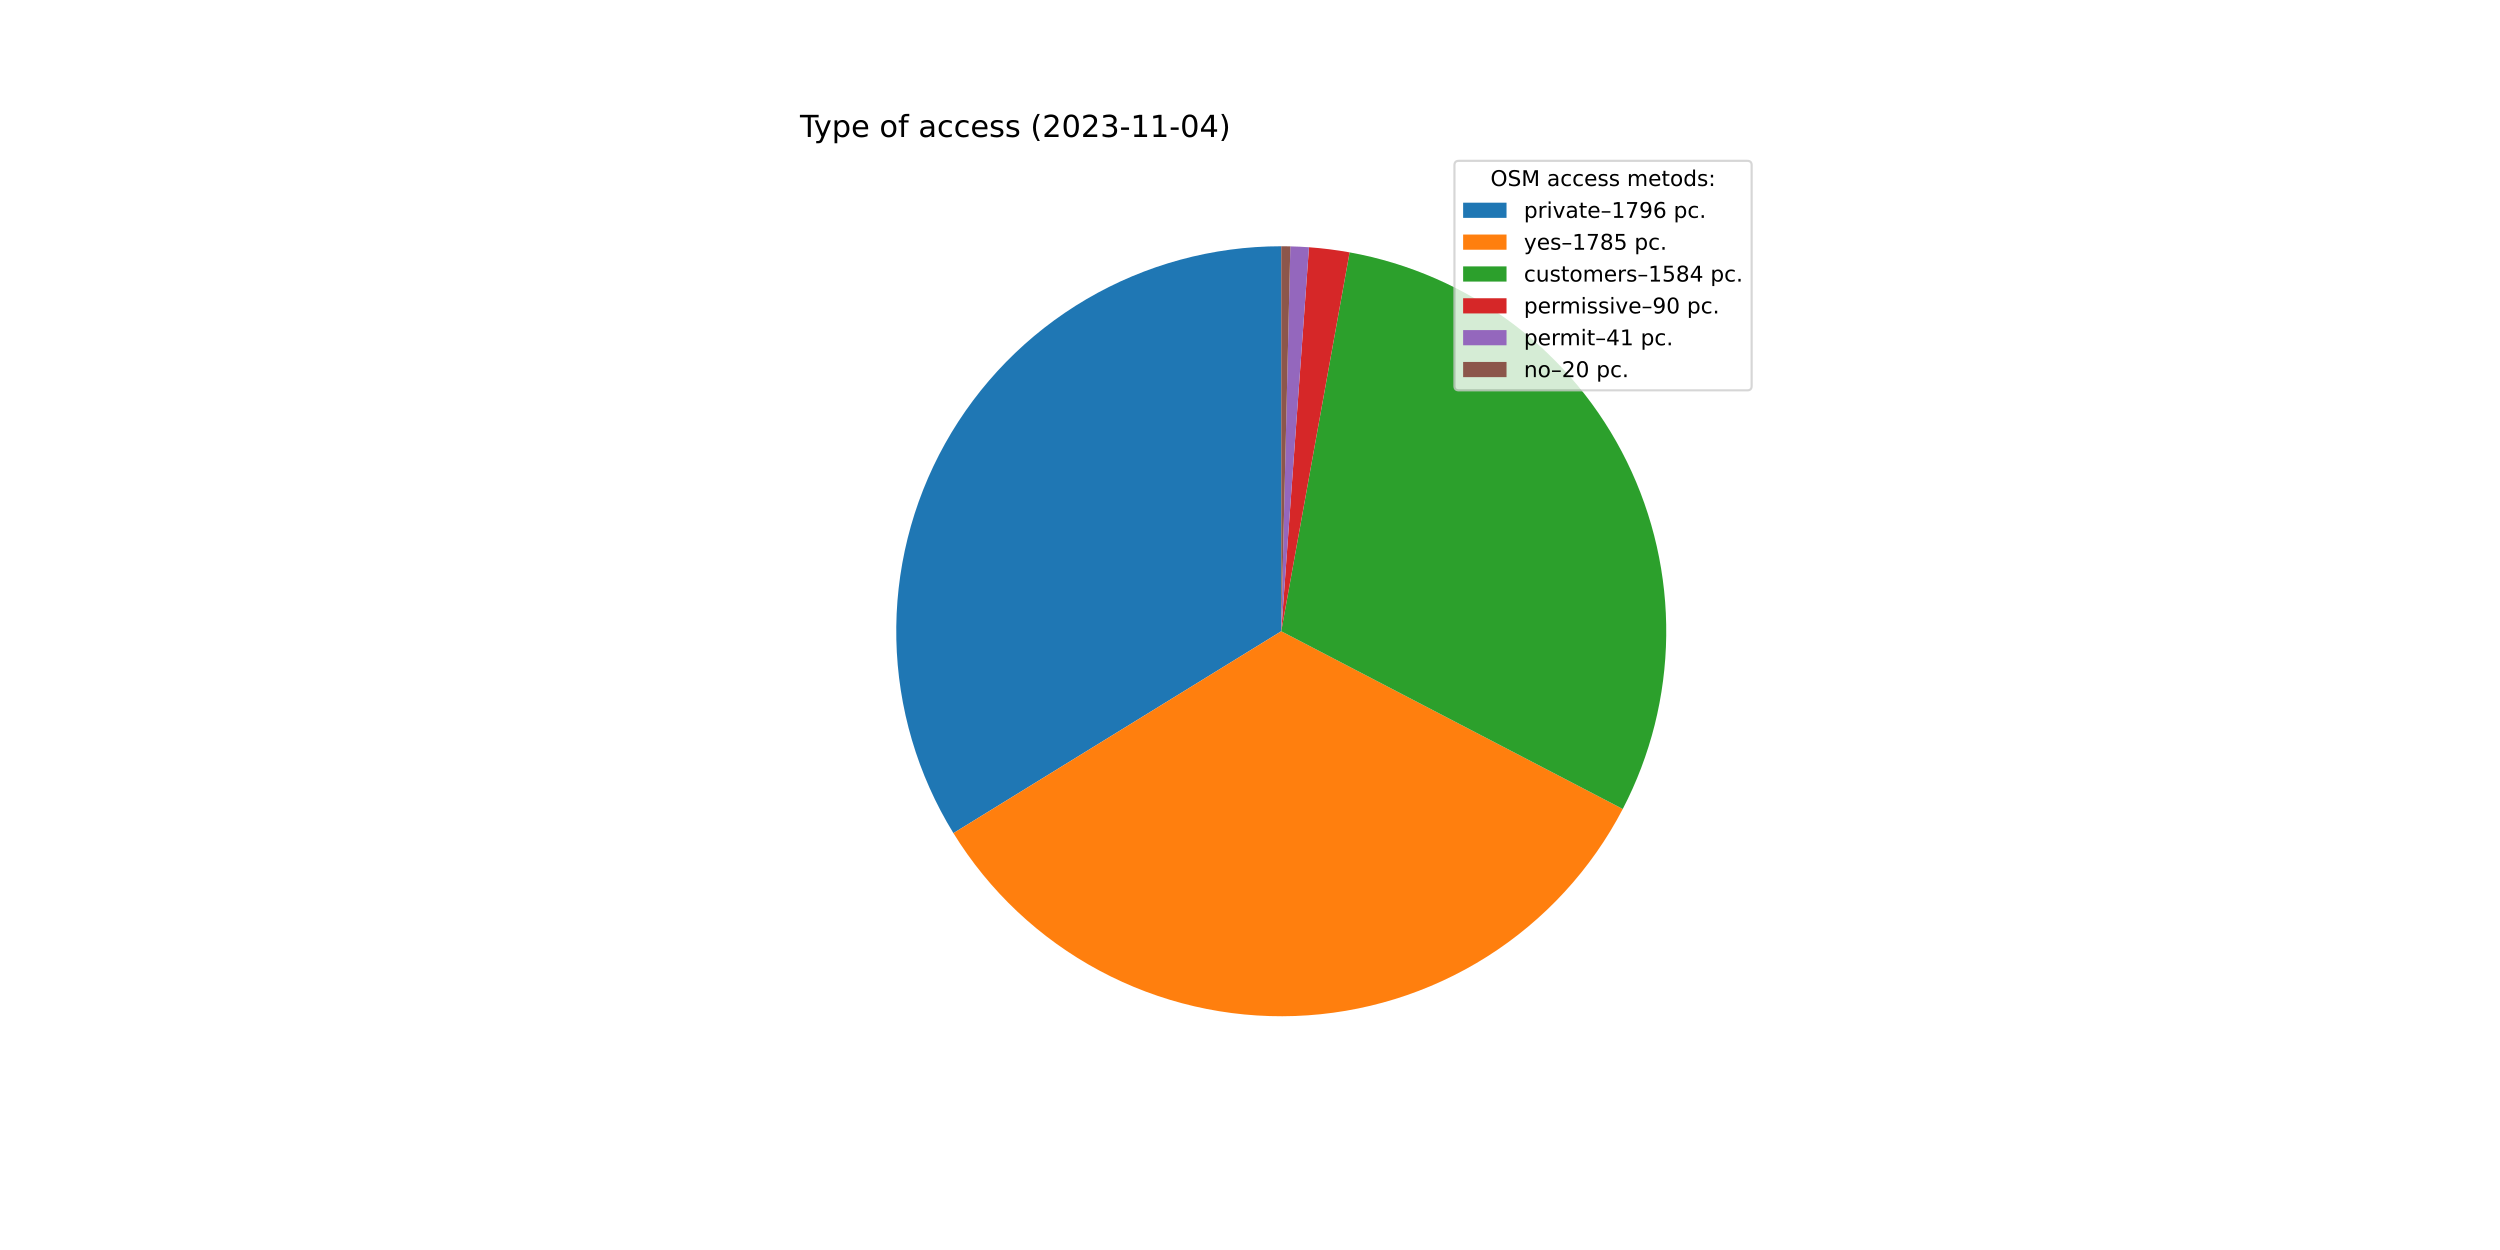
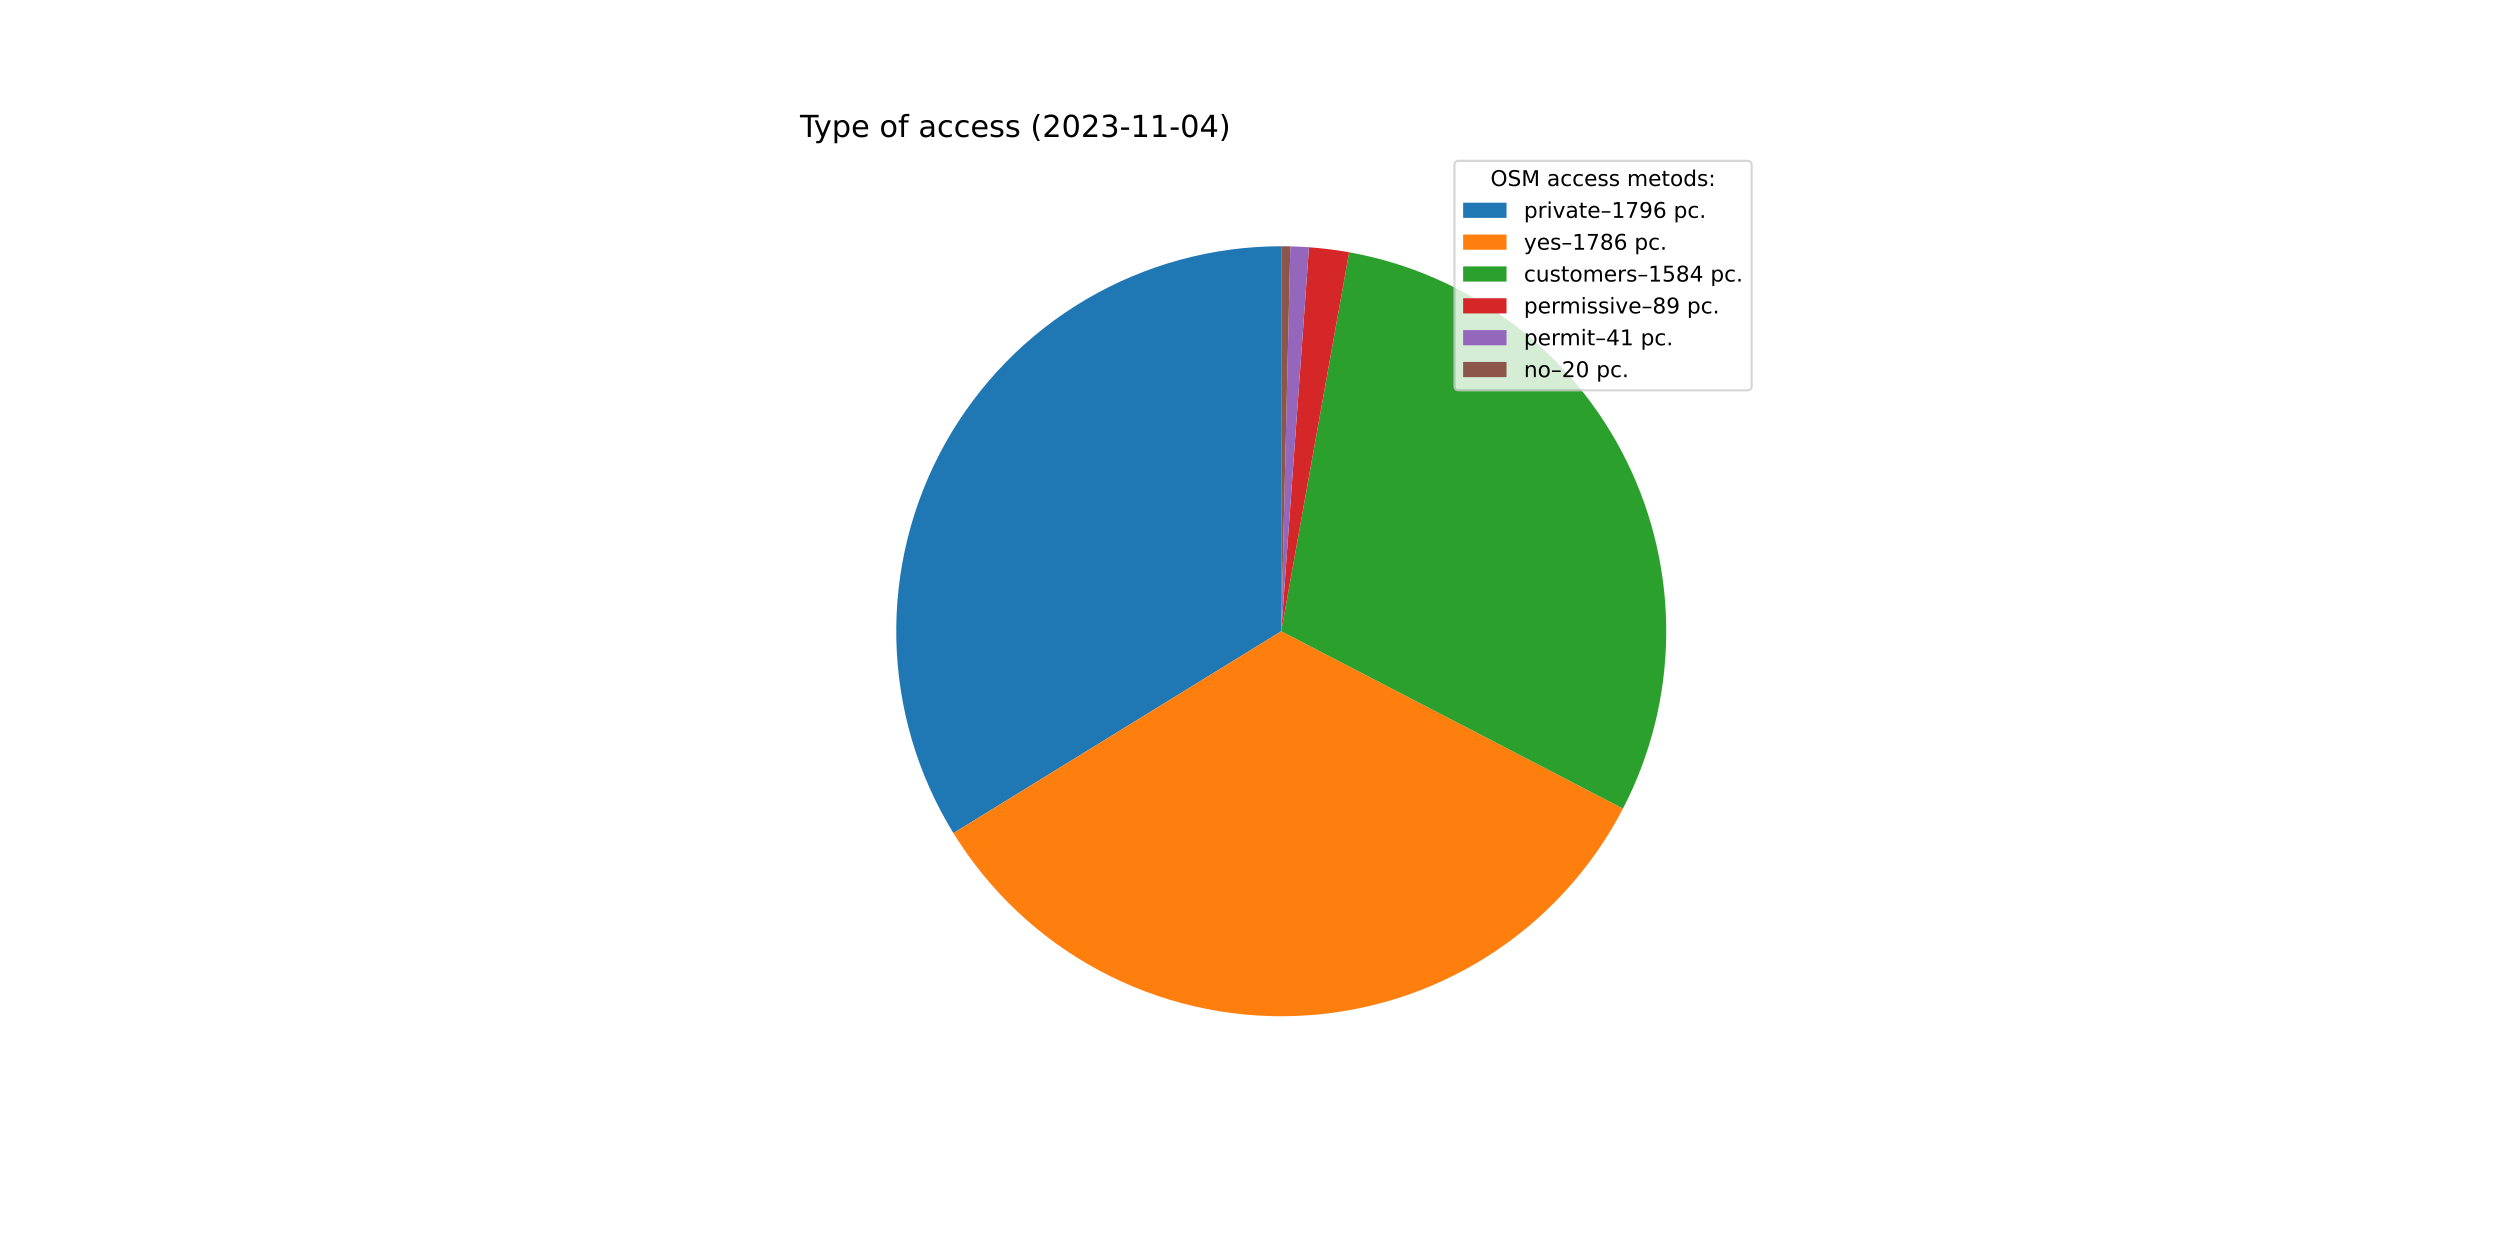
<svg xmlns="http://www.w3.org/2000/svg" xmlns:xlink="http://www.w3.org/1999/xlink" width="1152pt" height="576pt" viewBox="0 0 1152 576" version="1.1">
  <defs>
    <style type="text/css">*{stroke-linejoin: round; stroke-linecap: butt}</style>
  </defs>
  <g id="figure_1">
    <g id="patch_1">
      <path d="M 0 576  L 1152 576  L 1152 0  L 0 0  z " style="fill: #ffffff" />
    </g>
    <g id="axes_1">
      <g id="patch_2">
        <path d="M 590.4 113.472  C 558.834 113.472 527.833 121.897 500.609 137.873  C 473.384 153.849 450.911 176.806 435.518 204.364  C 420.124 231.922 412.361 263.095 413.032 294.654  C 413.704 326.213 422.786 357.028 439.338 383.906  L 590.4 290.88  L 590.4 113.472  z " style="fill: #1f77b4" />
      </g>
      <g id="patch_3">
-         <path d="M 439.338 383.906  C 455.787 410.618 479.031 432.494 506.69 447.297  C 534.348 462.099 565.444 469.303 596.794 468.173  C 628.144 467.042 658.64 457.616 685.161 440.86  C 711.681 424.104 733.288 400.61 747.771 372.782  L 590.4 290.88  L 439.338 383.906  z " style="fill: #ff7f0e" />
+         <path d="M 439.338 383.906  C 455.797 410.633 479.057 432.519 506.736 447.321  C 534.414 462.124 565.532 469.319 596.899 468.169  C 628.266 467.019 658.773 457.565 685.293 440.776  C 711.814 423.987 733.41 400.456 747.868 372.596  L 590.4 290.88  L 439.338 383.906  z " style="fill: #ff7f0e" />
      </g>
      <g id="patch_4">
-         <path d="M 747.771 372.782  C 760.607 348.119 767.467 320.779 767.796 292.977  C 768.124 265.175 761.912 237.681 749.663 212.72  C 737.413 187.76 719.466 166.025 697.273 149.276  C 675.08 132.526 649.257 121.226 621.895 116.29  L 590.4 290.88  L 747.771 372.782  z " style="fill: #2ca02c" />
+         <path d="M 747.868 372.596  C 760.675 347.917 767.502 320.57 767.798 292.767  C 768.094 264.965 761.849 237.478 749.57 212.532  C 737.291 187.586 719.318 165.873 697.105 149.149  C 674.893 132.426 649.057 121.156 621.688 116.253  L 590.4 290.88  L 747.868 372.596  z " style="fill: #2ca02c" />
      </g>
      <g id="patch_5">
-         <path d="M 621.895 116.29  C 618.799 115.732 615.689 115.256 612.569 114.863  C 609.448 114.469 606.317 114.159 603.18 113.933  L 590.4 290.88  L 621.895 116.29  z " style="fill: #d62728" />
+         <path d="M 621.688 116.253  C 618.627 115.704 615.551 115.236 612.465 114.849  C 609.378 114.463 606.282 114.157 603.18 113.933  L 590.4 290.88  L 621.688 116.253  z " style="fill: #d62728" />
      </g>
      <g id="patch_6">
        <path d="M 603.18 113.933  C 601.751 113.83 600.32 113.744 598.889 113.675  C 597.458 113.607 596.026 113.555 594.593 113.522  L 590.4 290.88  L 603.18 113.933  z " style="fill: #9467bd" />
      </g>
      <g id="patch_7">
        <path d="M 594.593 113.522  C 593.895 113.505 593.196 113.493 592.497 113.484  C 591.798 113.476 591.099 113.472 590.4 113.472  L 590.4 290.88  L 594.593 113.522  z " style="fill: #8c564b" />
      </g>
      <g id="matplotlib.axis_1" />
      <g id="matplotlib.axis_2" />
      <g id="text_1">
        <g transform="translate(368.64 63.12)scale(0.14 -0.14)">
          <defs>
            <path id="DejaVuSans-54" d="M -19 4666  L 3928 4666  L 3928 4134  L 2272 4134  L 2272 0  L 1638 0  L 1638 4134  L -19 4134  L -19 4666  z " transform="scale(0.015625)" />
            <path id="DejaVuSans-79" d="M 2059 -325  Q 1816 -950 1584 -1140  Q 1353 -1331 966 -1331  L 506 -1331  L 506 -850  L 844 -850  Q 1081 -850 1212 -737  Q 1344 -625 1503 -206  L 1606 56  L 191 3500  L 800 3500  L 1894 763  L 2988 3500  L 3597 3500  L 2059 -325  z " transform="scale(0.015625)" />
            <path id="DejaVuSans-70" d="M 1159 525  L 1159 -1331  L 581 -1331  L 581 3500  L 1159 3500  L 1159 2969  Q 1341 3281 1617 3432  Q 1894 3584 2278 3584  Q 2916 3584 3314 3078  Q 3713 2572 3713 1747  Q 3713 922 3314 415  Q 2916 -91 2278 -91  Q 1894 -91 1617 61  Q 1341 213 1159 525  z M 3116 1747  Q 3116 2381 2855 2742  Q 2594 3103 2138 3103  Q 1681 3103 1420 2742  Q 1159 2381 1159 1747  Q 1159 1113 1420 752  Q 1681 391 2138 391  Q 2594 391 2855 752  Q 3116 1113 3116 1747  z " transform="scale(0.015625)" />
            <path id="DejaVuSans-65" d="M 3597 1894  L 3597 1613  L 953 1613  Q 991 1019 1311 708  Q 1631 397 2203 397  Q 2534 397 2845 478  Q 3156 559 3463 722  L 3463 178  Q 3153 47 2828 -22  Q 2503 -91 2169 -91  Q 1331 -91 842 396  Q 353 884 353 1716  Q 353 2575 817 3079  Q 1281 3584 2069 3584  Q 2775 3584 3186 3129  Q 3597 2675 3597 1894  z M 3022 2063  Q 3016 2534 2758 2815  Q 2500 3097 2075 3097  Q 1594 3097 1305 2825  Q 1016 2553 972 2059  L 3022 2063  z " transform="scale(0.015625)" />
            <path id="DejaVuSans-20" transform="scale(0.015625)" />
            <path id="DejaVuSans-6f" d="M 1959 3097  Q 1497 3097 1228 2736  Q 959 2375 959 1747  Q 959 1119 1226 758  Q 1494 397 1959 397  Q 2419 397 2687 759  Q 2956 1122 2956 1747  Q 2956 2369 2687 2733  Q 2419 3097 1959 3097  z M 1959 3584  Q 2709 3584 3137 3096  Q 3566 2609 3566 1747  Q 3566 888 3137 398  Q 2709 -91 1959 -91  Q 1206 -91 779 398  Q 353 888 353 1747  Q 353 2609 779 3096  Q 1206 3584 1959 3584  z " transform="scale(0.015625)" />
            <path id="DejaVuSans-66" d="M 2375 4863  L 2375 4384  L 1825 4384  Q 1516 4384 1395 4259  Q 1275 4134 1275 3809  L 1275 3500  L 2222 3500  L 2222 3053  L 1275 3053  L 1275 0  L 697 0  L 697 3053  L 147 3053  L 147 3500  L 697 3500  L 697 3744  Q 697 4328 969 4595  Q 1241 4863 1831 4863  L 2375 4863  z " transform="scale(0.015625)" />
            <path id="DejaVuSans-61" d="M 2194 1759  Q 1497 1759 1228 1600  Q 959 1441 959 1056  Q 959 750 1161 570  Q 1363 391 1709 391  Q 2188 391 2477 730  Q 2766 1069 2766 1631  L 2766 1759  L 2194 1759  z M 3341 1997  L 3341 0  L 2766 0  L 2766 531  Q 2569 213 2275 61  Q 1981 -91 1556 -91  Q 1019 -91 701 211  Q 384 513 384 1019  Q 384 1609 779 1909  Q 1175 2209 1959 2209  L 2766 2209  L 2766 2266  Q 2766 2663 2505 2880  Q 2244 3097 1772 3097  Q 1472 3097 1187 3025  Q 903 2953 641 2809  L 641 3341  Q 956 3463 1253 3523  Q 1550 3584 1831 3584  Q 2591 3584 2966 3190  Q 3341 2797 3341 1997  z " transform="scale(0.015625)" />
            <path id="DejaVuSans-63" d="M 3122 3366  L 3122 2828  Q 2878 2963 2633 3030  Q 2388 3097 2138 3097  Q 1578 3097 1268 2742  Q 959 2388 959 1747  Q 959 1106 1268 751  Q 1578 397 2138 397  Q 2388 397 2633 464  Q 2878 531 3122 666  L 3122 134  Q 2881 22 2623 -34  Q 2366 -91 2075 -91  Q 1284 -91 818 406  Q 353 903 353 1747  Q 353 2603 823 3093  Q 1294 3584 2113 3584  Q 2378 3584 2631 3529  Q 2884 3475 3122 3366  z " transform="scale(0.015625)" />
            <path id="DejaVuSans-73" d="M 2834 3397  L 2834 2853  Q 2591 2978 2328 3040  Q 2066 3103 1784 3103  Q 1356 3103 1142 2972  Q 928 2841 928 2578  Q 928 2378 1081 2264  Q 1234 2150 1697 2047  L 1894 2003  Q 2506 1872 2764 1633  Q 3022 1394 3022 966  Q 3022 478 2636 193  Q 2250 -91 1575 -91  Q 1294 -91 989 -36  Q 684 19 347 128  L 347 722  Q 666 556 975 473  Q 1284 391 1588 391  Q 1994 391 2212 530  Q 2431 669 2431 922  Q 2431 1156 2273 1281  Q 2116 1406 1581 1522  L 1381 1569  Q 847 1681 609 1914  Q 372 2147 372 2553  Q 372 3047 722 3315  Q 1072 3584 1716 3584  Q 2034 3584 2315 3537  Q 2597 3491 2834 3397  z " transform="scale(0.015625)" />
            <path id="DejaVuSans-28" d="M 1984 4856  Q 1566 4138 1362 3434  Q 1159 2731 1159 2009  Q 1159 1288 1364 580  Q 1569 -128 1984 -844  L 1484 -844  Q 1016 -109 783 600  Q 550 1309 550 2009  Q 550 2706 781 3412  Q 1013 4119 1484 4856  L 1984 4856  z " transform="scale(0.015625)" />
            <path id="DejaVuSans-32" d="M 1228 531  L 3431 531  L 3431 0  L 469 0  L 469 531  Q 828 903 1448 1529  Q 2069 2156 2228 2338  Q 2531 2678 2651 2914  Q 2772 3150 2772 3378  Q 2772 3750 2511 3984  Q 2250 4219 1831 4219  Q 1534 4219 1204 4116  Q 875 4013 500 3803  L 500 4441  Q 881 4594 1212 4672  Q 1544 4750 1819 4750  Q 2544 4750 2975 4387  Q 3406 4025 3406 3419  Q 3406 3131 3298 2873  Q 3191 2616 2906 2266  Q 2828 2175 2409 1742  Q 1991 1309 1228 531  z " transform="scale(0.015625)" />
            <path id="DejaVuSans-30" d="M 2034 4250  Q 1547 4250 1301 3770  Q 1056 3291 1056 2328  Q 1056 1369 1301 889  Q 1547 409 2034 409  Q 2525 409 2770 889  Q 3016 1369 3016 2328  Q 3016 3291 2770 3770  Q 2525 4250 2034 4250  z M 2034 4750  Q 2819 4750 3233 4129  Q 3647 3509 3647 2328  Q 3647 1150 3233 529  Q 2819 -91 2034 -91  Q 1250 -91 836 529  Q 422 1150 422 2328  Q 422 3509 836 4129  Q 1250 4750 2034 4750  z " transform="scale(0.015625)" />
            <path id="DejaVuSans-33" d="M 2597 2516  Q 3050 2419 3304 2112  Q 3559 1806 3559 1356  Q 3559 666 3084 287  Q 2609 -91 1734 -91  Q 1441 -91 1130 -33  Q 819 25 488 141  L 488 750  Q 750 597 1062 519  Q 1375 441 1716 441  Q 2309 441 2620 675  Q 2931 909 2931 1356  Q 2931 1769 2642 2001  Q 2353 2234 1838 2234  L 1294 2234  L 1294 2753  L 1863 2753  Q 2328 2753 2575 2939  Q 2822 3125 2822 3475  Q 2822 3834 2567 4026  Q 2313 4219 1838 4219  Q 1578 4219 1281 4162  Q 984 4106 628 3988  L 628 4550  Q 988 4650 1302 4700  Q 1616 4750 1894 4750  Q 2613 4750 3031 4423  Q 3450 4097 3450 3541  Q 3450 3153 3228 2886  Q 3006 2619 2597 2516  z " transform="scale(0.015625)" />
            <path id="DejaVuSans-2d" d="M 313 2009  L 1997 2009  L 1997 1497  L 313 1497  L 313 2009  z " transform="scale(0.015625)" />
            <path id="DejaVuSans-31" d="M 794 531  L 1825 531  L 1825 4091  L 703 3866  L 703 4441  L 1819 4666  L 2450 4666  L 2450 531  L 3481 531  L 3481 0  L 794 0  L 794 531  z " transform="scale(0.015625)" />
            <path id="DejaVuSans-34" d="M 2419 4116  L 825 1625  L 2419 1625  L 2419 4116  z M 2253 4666  L 3047 4666  L 3047 1625  L 3713 1625  L 3713 1100  L 3047 1100  L 3047 0  L 2419 0  L 2419 1100  L 313 1100  L 313 1709  L 2253 4666  z " transform="scale(0.015625)" />
            <path id="DejaVuSans-29" d="M 513 4856  L 1013 4856  Q 1481 4119 1714 3412  Q 1947 2706 1947 2009  Q 1947 1309 1714 600  Q 1481 -109 1013 -844  L 513 -844  Q 928 -128 1133 580  Q 1338 1288 1338 2009  Q 1338 2731 1133 3434  Q 928 4138 513 4856  z " transform="scale(0.015625)" />
          </defs>
          <use xlink:href="#DejaVuSans-54" />
          <use xlink:href="#DejaVuSans-79" x="45.459" />
          <use xlink:href="#DejaVuSans-70" x="104.639" />
          <use xlink:href="#DejaVuSans-65" x="168.115" />
          <use xlink:href="#DejaVuSans-20" x="229.639" />
          <use xlink:href="#DejaVuSans-6f" x="261.426" />
          <use xlink:href="#DejaVuSans-66" x="322.607" />
          <use xlink:href="#DejaVuSans-20" x="357.812" />
          <use xlink:href="#DejaVuSans-61" x="389.6" />
          <use xlink:href="#DejaVuSans-63" x="450.879" />
          <use xlink:href="#DejaVuSans-63" x="505.859" />
          <use xlink:href="#DejaVuSans-65" x="560.84" />
          <use xlink:href="#DejaVuSans-73" x="622.363" />
          <use xlink:href="#DejaVuSans-73" x="674.463" />
          <use xlink:href="#DejaVuSans-20" x="726.562" />
          <use xlink:href="#DejaVuSans-28" x="758.35" />
          <use xlink:href="#DejaVuSans-32" x="797.363" />
          <use xlink:href="#DejaVuSans-30" x="860.986" />
          <use xlink:href="#DejaVuSans-32" x="924.609" />
          <use xlink:href="#DejaVuSans-33" x="988.232" />
          <use xlink:href="#DejaVuSans-2d" x="1051.855" />
          <use xlink:href="#DejaVuSans-31" x="1087.939" />
          <use xlink:href="#DejaVuSans-31" x="1151.562" />
          <use xlink:href="#DejaVuSans-2d" x="1215.186" />
          <use xlink:href="#DejaVuSans-30" x="1251.27" />
          <use xlink:href="#DejaVuSans-34" x="1314.893" />
          <use xlink:href="#DejaVuSans-29" x="1378.516" />
        </g>
      </g>
      <g id="legend_1">
        <g id="patch_8">
          <path d="M 672.208 179.867  L 805.16 179.867  Q 807.16 179.867 807.16 177.867  L 807.16 76.12  Q 807.16 74.12 805.16 74.12  L 672.208 74.12  Q 670.208 74.12 670.208 76.12  L 670.208 177.867  Q 670.208 179.867 672.208 179.867  z " style="fill: #ffffff; opacity: 0.8; stroke: #cccccc; stroke-linejoin: miter" />
        </g>
        <g id="text_2">
          <g transform="translate(686.8038 85.71844)scale(0.1 -0.1)">
            <defs>
              <path id="DejaVuSans-4f" d="M 2522 4238  Q 1834 4238 1429 3725  Q 1025 3213 1025 2328  Q 1025 1447 1429 934  Q 1834 422 2522 422  Q 3209 422 3611 934  Q 4013 1447 4013 2328  Q 4013 3213 3611 3725  Q 3209 4238 2522 4238  z M 2522 4750  Q 3503 4750 4090 4092  Q 4678 3434 4678 2328  Q 4678 1225 4090 567  Q 3503 -91 2522 -91  Q 1538 -91 948 565  Q 359 1222 359 2328  Q 359 3434 948 4092  Q 1538 4750 2522 4750  z " transform="scale(0.015625)" />
              <path id="DejaVuSans-53" d="M 3425 4513  L 3425 3897  Q 3066 4069 2747 4153  Q 2428 4238 2131 4238  Q 1616 4238 1336 4038  Q 1056 3838 1056 3469  Q 1056 3159 1242 3001  Q 1428 2844 1947 2747  L 2328 2669  Q 3034 2534 3370 2195  Q 3706 1856 3706 1288  Q 3706 609 3251 259  Q 2797 -91 1919 -91  Q 1588 -91 1214 -16  Q 841 59 441 206  L 441 856  Q 825 641 1194 531  Q 1563 422 1919 422  Q 2459 422 2753 634  Q 3047 847 3047 1241  Q 3047 1584 2836 1778  Q 2625 1972 2144 2069  L 1759 2144  Q 1053 2284 737 2584  Q 422 2884 422 3419  Q 422 4038 858 4394  Q 1294 4750 2059 4750  Q 2388 4750 2728 4690  Q 3069 4631 3425 4513  z " transform="scale(0.015625)" />
              <path id="DejaVuSans-4d" d="M 628 4666  L 1569 4666  L 2759 1491  L 3956 4666  L 4897 4666  L 4897 0  L 4281 0  L 4281 4097  L 3078 897  L 2444 897  L 1241 4097  L 1241 0  L 628 0  L 628 4666  z " transform="scale(0.015625)" />
              <path id="DejaVuSans-6d" d="M 3328 2828  Q 3544 3216 3844 3400  Q 4144 3584 4550 3584  Q 5097 3584 5394 3201  Q 5691 2819 5691 2113  L 5691 0  L 5113 0  L 5113 2094  Q 5113 2597 4934 2840  Q 4756 3084 4391 3084  Q 3944 3084 3684 2787  Q 3425 2491 3425 1978  L 3425 0  L 2847 0  L 2847 2094  Q 2847 2600 2669 2842  Q 2491 3084 2119 3084  Q 1678 3084 1418 2786  Q 1159 2488 1159 1978  L 1159 0  L 581 0  L 581 3500  L 1159 3500  L 1159 2956  Q 1356 3278 1631 3431  Q 1906 3584 2284 3584  Q 2666 3584 2933 3390  Q 3200 3197 3328 2828  z " transform="scale(0.015625)" />
              <path id="DejaVuSans-74" d="M 1172 4494  L 1172 3500  L 2356 3500  L 2356 3053  L 1172 3053  L 1172 1153  Q 1172 725 1289 603  Q 1406 481 1766 481  L 2356 481  L 2356 0  L 1766 0  Q 1100 0 847 248  Q 594 497 594 1153  L 594 3053  L 172 3053  L 172 3500  L 594 3500  L 594 4494  L 1172 4494  z " transform="scale(0.015625)" />
              <path id="DejaVuSans-64" d="M 2906 2969  L 2906 4863  L 3481 4863  L 3481 0  L 2906 0  L 2906 525  Q 2725 213 2448 61  Q 2172 -91 1784 -91  Q 1150 -91 751 415  Q 353 922 353 1747  Q 353 2572 751 3078  Q 1150 3584 1784 3584  Q 2172 3584 2448 3432  Q 2725 3281 2906 2969  z M 947 1747  Q 947 1113 1208 752  Q 1469 391 1925 391  Q 2381 391 2643 752  Q 2906 1113 2906 1747  Q 2906 2381 2643 2742  Q 2381 3103 1925 3103  Q 1469 3103 1208 2742  Q 947 2381 947 1747  z " transform="scale(0.015625)" />
              <path id="DejaVuSans-3a" d="M 750 794  L 1409 794  L 1409 0  L 750 0  L 750 794  z M 750 3309  L 1409 3309  L 1409 2516  L 750 2516  L 750 3309  z " transform="scale(0.015625)" />
            </defs>
            <use xlink:href="#DejaVuSans-4f" />
            <use xlink:href="#DejaVuSans-53" x="78.711" />
            <use xlink:href="#DejaVuSans-4d" x="142.188" />
            <use xlink:href="#DejaVuSans-20" x="228.467" />
            <use xlink:href="#DejaVuSans-61" x="260.254" />
            <use xlink:href="#DejaVuSans-63" x="321.533" />
            <use xlink:href="#DejaVuSans-63" x="376.514" />
            <use xlink:href="#DejaVuSans-65" x="431.494" />
            <use xlink:href="#DejaVuSans-73" x="493.018" />
            <use xlink:href="#DejaVuSans-73" x="545.117" />
            <use xlink:href="#DejaVuSans-20" x="597.217" />
            <use xlink:href="#DejaVuSans-6d" x="629.004" />
            <use xlink:href="#DejaVuSans-65" x="726.416" />
            <use xlink:href="#DejaVuSans-74" x="787.939" />
            <use xlink:href="#DejaVuSans-6f" x="827.148" />
            <use xlink:href="#DejaVuSans-64" x="888.33" />
            <use xlink:href="#DejaVuSans-73" x="951.807" />
            <use xlink:href="#DejaVuSans-3a" x="1003.906" />
          </g>
        </g>
        <g id="patch_9">
          <path d="M 674.208 100.397  L 694.208 100.397  L 694.208 93.397  L 674.208 93.397  z " style="fill: #1f77b4" />
        </g>
        <g id="text_3">
          <g transform="translate(702.2084 100.3966)scale(0.1 -0.1)">
            <defs>
              <path id="DejaVuSans-72" d="M 2631 2963  Q 2534 3019 2420 3045  Q 2306 3072 2169 3072  Q 1681 3072 1420 2755  Q 1159 2438 1159 1844  L 1159 0  L 581 0  L 581 3500  L 1159 3500  L 1159 2956  Q 1341 3275 1631 3429  Q 1922 3584 2338 3584  Q 2397 3584 2469 3576  Q 2541 3569 2628 3553  L 2631 2963  z " transform="scale(0.015625)" />
              <path id="DejaVuSans-69" d="M 603 3500  L 1178 3500  L 1178 0  L 603 0  L 603 3500  z M 603 4863  L 1178 4863  L 1178 4134  L 603 4134  L 603 4863  z " transform="scale(0.015625)" />
              <path id="DejaVuSans-76" d="M 191 3500  L 800 3500  L 1894 563  L 2988 3500  L 3597 3500  L 2284 0  L 1503 0  L 191 3500  z " transform="scale(0.015625)" />
              <path id="DejaVuSans-2013" d="M 313 1978  L 2888 1978  L 2888 1528  L 313 1528  L 313 1978  z " transform="scale(0.015625)" />
              <path id="DejaVuSans-37" d="M 525 4666  L 3525 4666  L 3525 4397  L 1831 0  L 1172 0  L 2766 4134  L 525 4134  L 525 4666  z " transform="scale(0.015625)" />
              <path id="DejaVuSans-39" d="M 703 97  L 703 672  Q 941 559 1184 500  Q 1428 441 1663 441  Q 2288 441 2617 861  Q 2947 1281 2994 2138  Q 2813 1869 2534 1725  Q 2256 1581 1919 1581  Q 1219 1581 811 2004  Q 403 2428 403 3163  Q 403 3881 828 4315  Q 1253 4750 1959 4750  Q 2769 4750 3195 4129  Q 3622 3509 3622 2328  Q 3622 1225 3098 567  Q 2575 -91 1691 -91  Q 1453 -91 1209 -44  Q 966 3 703 97  z M 1959 2075  Q 2384 2075 2632 2365  Q 2881 2656 2881 3163  Q 2881 3666 2632 3958  Q 2384 4250 1959 4250  Q 1534 4250 1286 3958  Q 1038 3666 1038 3163  Q 1038 2656 1286 2365  Q 1534 2075 1959 2075  z " transform="scale(0.015625)" />
              <path id="DejaVuSans-36" d="M 2113 2584  Q 1688 2584 1439 2293  Q 1191 2003 1191 1497  Q 1191 994 1439 701  Q 1688 409 2113 409  Q 2538 409 2786 701  Q 3034 994 3034 1497  Q 3034 2003 2786 2293  Q 2538 2584 2113 2584  z M 3366 4563  L 3366 3988  Q 3128 4100 2886 4159  Q 2644 4219 2406 4219  Q 1781 4219 1451 3797  Q 1122 3375 1075 2522  Q 1259 2794 1537 2939  Q 1816 3084 2150 3084  Q 2853 3084 3261 2657  Q 3669 2231 3669 1497  Q 3669 778 3244 343  Q 2819 -91 2113 -91  Q 1303 -91 875 529  Q 447 1150 447 2328  Q 447 3434 972 4092  Q 1497 4750 2381 4750  Q 2619 4750 2861 4703  Q 3103 4656 3366 4563  z " transform="scale(0.015625)" />
              <path id="DejaVuSans-2e" d="M 684 794  L 1344 794  L 1344 0  L 684 0  L 684 794  z " transform="scale(0.015625)" />
            </defs>
            <use xlink:href="#DejaVuSans-70" />
            <use xlink:href="#DejaVuSans-72" x="63.477" />
            <use xlink:href="#DejaVuSans-69" x="104.59" />
            <use xlink:href="#DejaVuSans-76" x="132.373" />
            <use xlink:href="#DejaVuSans-61" x="191.553" />
            <use xlink:href="#DejaVuSans-74" x="252.832" />
            <use xlink:href="#DejaVuSans-65" x="292.041" />
            <use xlink:href="#DejaVuSans-2013" x="353.564" />
            <use xlink:href="#DejaVuSans-31" x="403.564" />
            <use xlink:href="#DejaVuSans-37" x="467.188" />
            <use xlink:href="#DejaVuSans-39" x="530.811" />
            <use xlink:href="#DejaVuSans-36" x="594.434" />
            <use xlink:href="#DejaVuSans-20" x="658.057" />
            <use xlink:href="#DejaVuSans-70" x="689.844" />
            <use xlink:href="#DejaVuSans-63" x="753.32" />
            <use xlink:href="#DejaVuSans-2e" x="808.301" />
          </g>
        </g>
        <g id="patch_10">
          <path d="M 674.208 115.075  L 694.208 115.075  L 694.208 108.075  L 674.208 108.075  z " style="fill: #ff7f0e" />
        </g>
        <g id="text_4">
          <g transform="translate(702.2084 115.0747)scale(0.1 -0.1)">
            <defs>
              <path id="DejaVuSans-38" d="M 2034 2216  Q 1584 2216 1326 1975  Q 1069 1734 1069 1313  Q 1069 891 1326 650  Q 1584 409 2034 409  Q 2484 409 2743 651  Q 3003 894 3003 1313  Q 3003 1734 2745 1975  Q 2488 2216 2034 2216  z M 1403 2484  Q 997 2584 770 2862  Q 544 3141 544 3541  Q 544 4100 942 4425  Q 1341 4750 2034 4750  Q 2731 4750 3128 4425  Q 3525 4100 3525 3541  Q 3525 3141 3298 2862  Q 3072 2584 2669 2484  Q 3125 2378 3379 2068  Q 3634 1759 3634 1313  Q 3634 634 3220 271  Q 2806 -91 2034 -91  Q 1263 -91 848 271  Q 434 634 434 1313  Q 434 1759 690 2068  Q 947 2378 1403 2484  z M 1172 3481  Q 1172 3119 1398 2916  Q 1625 2713 2034 2713  Q 2441 2713 2670 2916  Q 2900 3119 2900 3481  Q 2900 3844 2670 4047  Q 2441 4250 2034 4250  Q 1625 4250 1398 4047  Q 1172 3844 1172 3481  z " transform="scale(0.015625)" />
-               <path id="DejaVuSans-35" d="M 691 4666  L 3169 4666  L 3169 4134  L 1269 4134  L 1269 2991  Q 1406 3038 1543 3061  Q 1681 3084 1819 3084  Q 2600 3084 3056 2656  Q 3513 2228 3513 1497  Q 3513 744 3044 326  Q 2575 -91 1722 -91  Q 1428 -91 1123 -41  Q 819 9 494 109  L 494 744  Q 775 591 1075 516  Q 1375 441 1709 441  Q 2250 441 2565 725  Q 2881 1009 2881 1497  Q 2881 1984 2565 2268  Q 2250 2553 1709 2553  Q 1456 2553 1204 2497  Q 953 2441 691 2322  L 691 4666  z " transform="scale(0.015625)" />
            </defs>
            <use xlink:href="#DejaVuSans-79" />
            <use xlink:href="#DejaVuSans-65" x="59.18" />
            <use xlink:href="#DejaVuSans-73" x="120.703" />
            <use xlink:href="#DejaVuSans-2013" x="172.803" />
            <use xlink:href="#DejaVuSans-31" x="222.803" />
            <use xlink:href="#DejaVuSans-37" x="286.426" />
            <use xlink:href="#DejaVuSans-38" x="350.049" />
-             <use xlink:href="#DejaVuSans-35" x="413.672" />
+             <use xlink:href="#DejaVuSans-36" x="413.672" />
            <use xlink:href="#DejaVuSans-20" x="477.295" />
            <use xlink:href="#DejaVuSans-70" x="509.082" />
            <use xlink:href="#DejaVuSans-63" x="572.559" />
            <use xlink:href="#DejaVuSans-2e" x="627.539" />
          </g>
        </g>
        <g id="patch_11">
          <path d="M 674.208 129.753  L 694.208 129.753  L 694.208 122.753  L 674.208 122.753  z " style="fill: #2ca02c" />
        </g>
        <g id="text_5">
          <g transform="translate(702.2084 129.7528)scale(0.1 -0.1)">
            <defs>
              <path id="DejaVuSans-75" d="M 544 1381  L 544 3500  L 1119 3500  L 1119 1403  Q 1119 906 1312 657  Q 1506 409 1894 409  Q 2359 409 2629 706  Q 2900 1003 2900 1516  L 2900 3500  L 3475 3500  L 3475 0  L 2900 0  L 2900 538  Q 2691 219 2414 64  Q 2138 -91 1772 -91  Q 1169 -91 856 284  Q 544 659 544 1381  z M 1991 3584  L 1991 3584  z " transform="scale(0.015625)" />
+               <path id="DejaVuSans-35" d="M 691 4666  L 3169 4666  L 3169 4134  L 1269 4134  L 1269 2991  Q 1406 3038 1543 3061  Q 1681 3084 1819 3084  Q 2600 3084 3056 2656  Q 3513 2228 3513 1497  Q 3513 744 3044 326  Q 2575 -91 1722 -91  Q 1428 -91 1123 -41  Q 819 9 494 109  L 494 744  Q 775 591 1075 516  Q 1375 441 1709 441  Q 2250 441 2565 725  Q 2881 1009 2881 1497  Q 2881 1984 2565 2268  Q 2250 2553 1709 2553  Q 1456 2553 1204 2497  Q 953 2441 691 2322  L 691 4666  z " transform="scale(0.015625)" />
            </defs>
            <use xlink:href="#DejaVuSans-63" />
            <use xlink:href="#DejaVuSans-75" x="54.98" />
            <use xlink:href="#DejaVuSans-73" x="118.359" />
            <use xlink:href="#DejaVuSans-74" x="170.459" />
            <use xlink:href="#DejaVuSans-6f" x="209.668" />
            <use xlink:href="#DejaVuSans-6d" x="270.85" />
            <use xlink:href="#DejaVuSans-65" x="368.262" />
            <use xlink:href="#DejaVuSans-72" x="429.785" />
            <use xlink:href="#DejaVuSans-73" x="470.898" />
            <use xlink:href="#DejaVuSans-2013" x="522.998" />
            <use xlink:href="#DejaVuSans-31" x="572.998" />
            <use xlink:href="#DejaVuSans-35" x="636.621" />
            <use xlink:href="#DejaVuSans-38" x="700.244" />
            <use xlink:href="#DejaVuSans-34" x="763.867" />
            <use xlink:href="#DejaVuSans-20" x="827.49" />
            <use xlink:href="#DejaVuSans-70" x="859.277" />
            <use xlink:href="#DejaVuSans-63" x="922.754" />
            <use xlink:href="#DejaVuSans-2e" x="977.734" />
          </g>
        </g>
        <g id="patch_12">
          <path d="M 674.208 144.431  L 694.208 144.431  L 694.208 137.431  L 674.208 137.431  z " style="fill: #d62728" />
        </g>
        <g id="text_6">
          <g transform="translate(702.2084 144.4309)scale(0.1 -0.1)">
            <use xlink:href="#DejaVuSans-70" />
            <use xlink:href="#DejaVuSans-65" x="63.477" />
            <use xlink:href="#DejaVuSans-72" x="125" />
            <use xlink:href="#DejaVuSans-6d" x="164.363" />
            <use xlink:href="#DejaVuSans-69" x="261.775" />
            <use xlink:href="#DejaVuSans-73" x="289.559" />
            <use xlink:href="#DejaVuSans-73" x="341.658" />
            <use xlink:href="#DejaVuSans-69" x="393.758" />
            <use xlink:href="#DejaVuSans-76" x="421.541" />
            <use xlink:href="#DejaVuSans-65" x="480.721" />
            <use xlink:href="#DejaVuSans-2013" x="542.244" />
-             <use xlink:href="#DejaVuSans-39" x="592.244" />
-             <use xlink:href="#DejaVuSans-30" x="655.867" />
+             <use xlink:href="#DejaVuSans-38" x="592.244" />
+             <use xlink:href="#DejaVuSans-39" x="655.867" />
            <use xlink:href="#DejaVuSans-20" x="719.49" />
            <use xlink:href="#DejaVuSans-70" x="751.277" />
            <use xlink:href="#DejaVuSans-63" x="814.754" />
            <use xlink:href="#DejaVuSans-2e" x="869.734" />
          </g>
        </g>
        <g id="patch_13">
          <path d="M 674.208 159.109  L 694.208 159.109  L 694.208 152.109  L 674.208 152.109  z " style="fill: #9467bd" />
        </g>
        <g id="text_7">
          <g transform="translate(702.2084 159.1091)scale(0.1 -0.1)">
            <use xlink:href="#DejaVuSans-70" />
            <use xlink:href="#DejaVuSans-65" x="63.477" />
            <use xlink:href="#DejaVuSans-72" x="125" />
            <use xlink:href="#DejaVuSans-6d" x="164.363" />
            <use xlink:href="#DejaVuSans-69" x="261.775" />
            <use xlink:href="#DejaVuSans-74" x="289.559" />
            <use xlink:href="#DejaVuSans-2013" x="328.768" />
            <use xlink:href="#DejaVuSans-34" x="378.768" />
            <use xlink:href="#DejaVuSans-31" x="442.391" />
            <use xlink:href="#DejaVuSans-20" x="506.014" />
            <use xlink:href="#DejaVuSans-70" x="537.801" />
            <use xlink:href="#DejaVuSans-63" x="601.277" />
            <use xlink:href="#DejaVuSans-2e" x="656.258" />
          </g>
        </g>
        <g id="patch_14">
          <path d="M 674.208 173.787  L 694.208 173.787  L 694.208 166.787  L 674.208 166.787  z " style="fill: #8c564b" />
        </g>
        <g id="text_8">
          <g transform="translate(702.2084 173.7872)scale(0.1 -0.1)">
            <defs>
              <path id="DejaVuSans-6e" d="M 3513 2113  L 3513 0  L 2938 0  L 2938 2094  Q 2938 2591 2744 2837  Q 2550 3084 2163 3084  Q 1697 3084 1428 2787  Q 1159 2491 1159 1978  L 1159 0  L 581 0  L 581 3500  L 1159 3500  L 1159 2956  Q 1366 3272 1645 3428  Q 1925 3584 2291 3584  Q 2894 3584 3203 3211  Q 3513 2838 3513 2113  z " transform="scale(0.015625)" />
            </defs>
            <use xlink:href="#DejaVuSans-6e" />
            <use xlink:href="#DejaVuSans-6f" x="63.379" />
            <use xlink:href="#DejaVuSans-2013" x="124.561" />
            <use xlink:href="#DejaVuSans-32" x="174.561" />
            <use xlink:href="#DejaVuSans-30" x="238.184" />
            <use xlink:href="#DejaVuSans-20" x="301.807" />
            <use xlink:href="#DejaVuSans-70" x="333.594" />
            <use xlink:href="#DejaVuSans-63" x="397.07" />
            <use xlink:href="#DejaVuSans-2e" x="452.051" />
          </g>
        </g>
      </g>
    </g>
  </g>
</svg>
